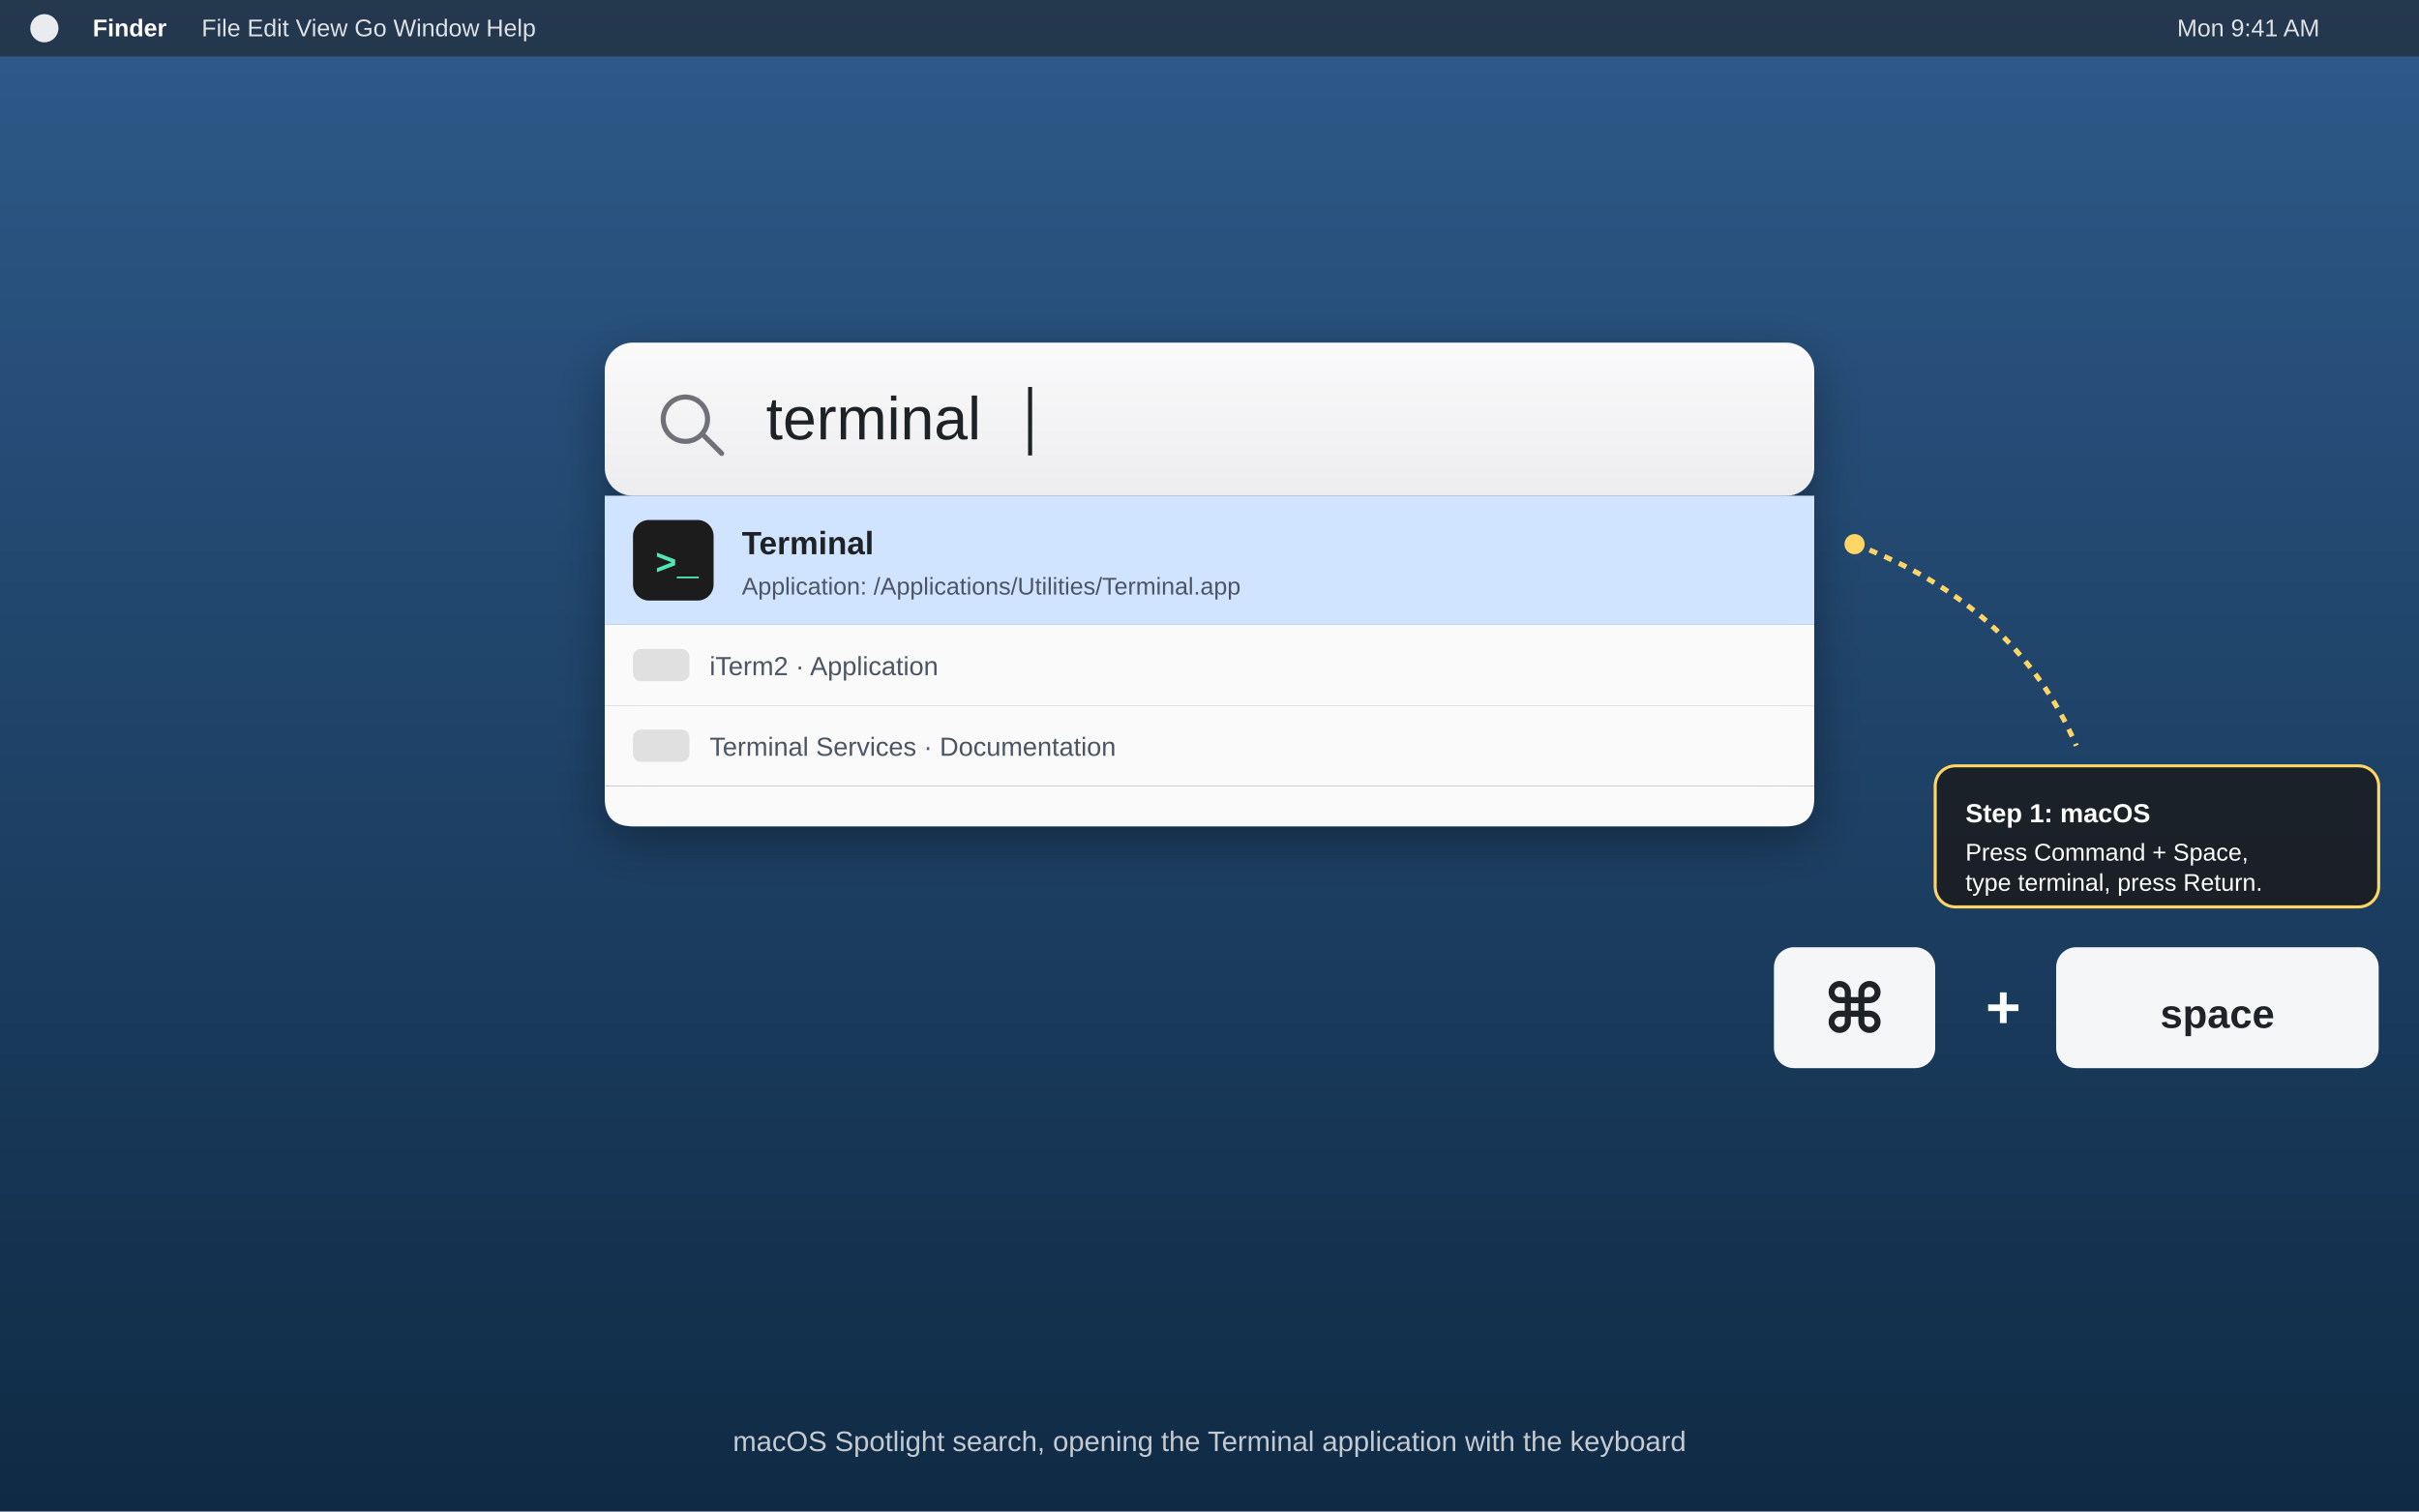
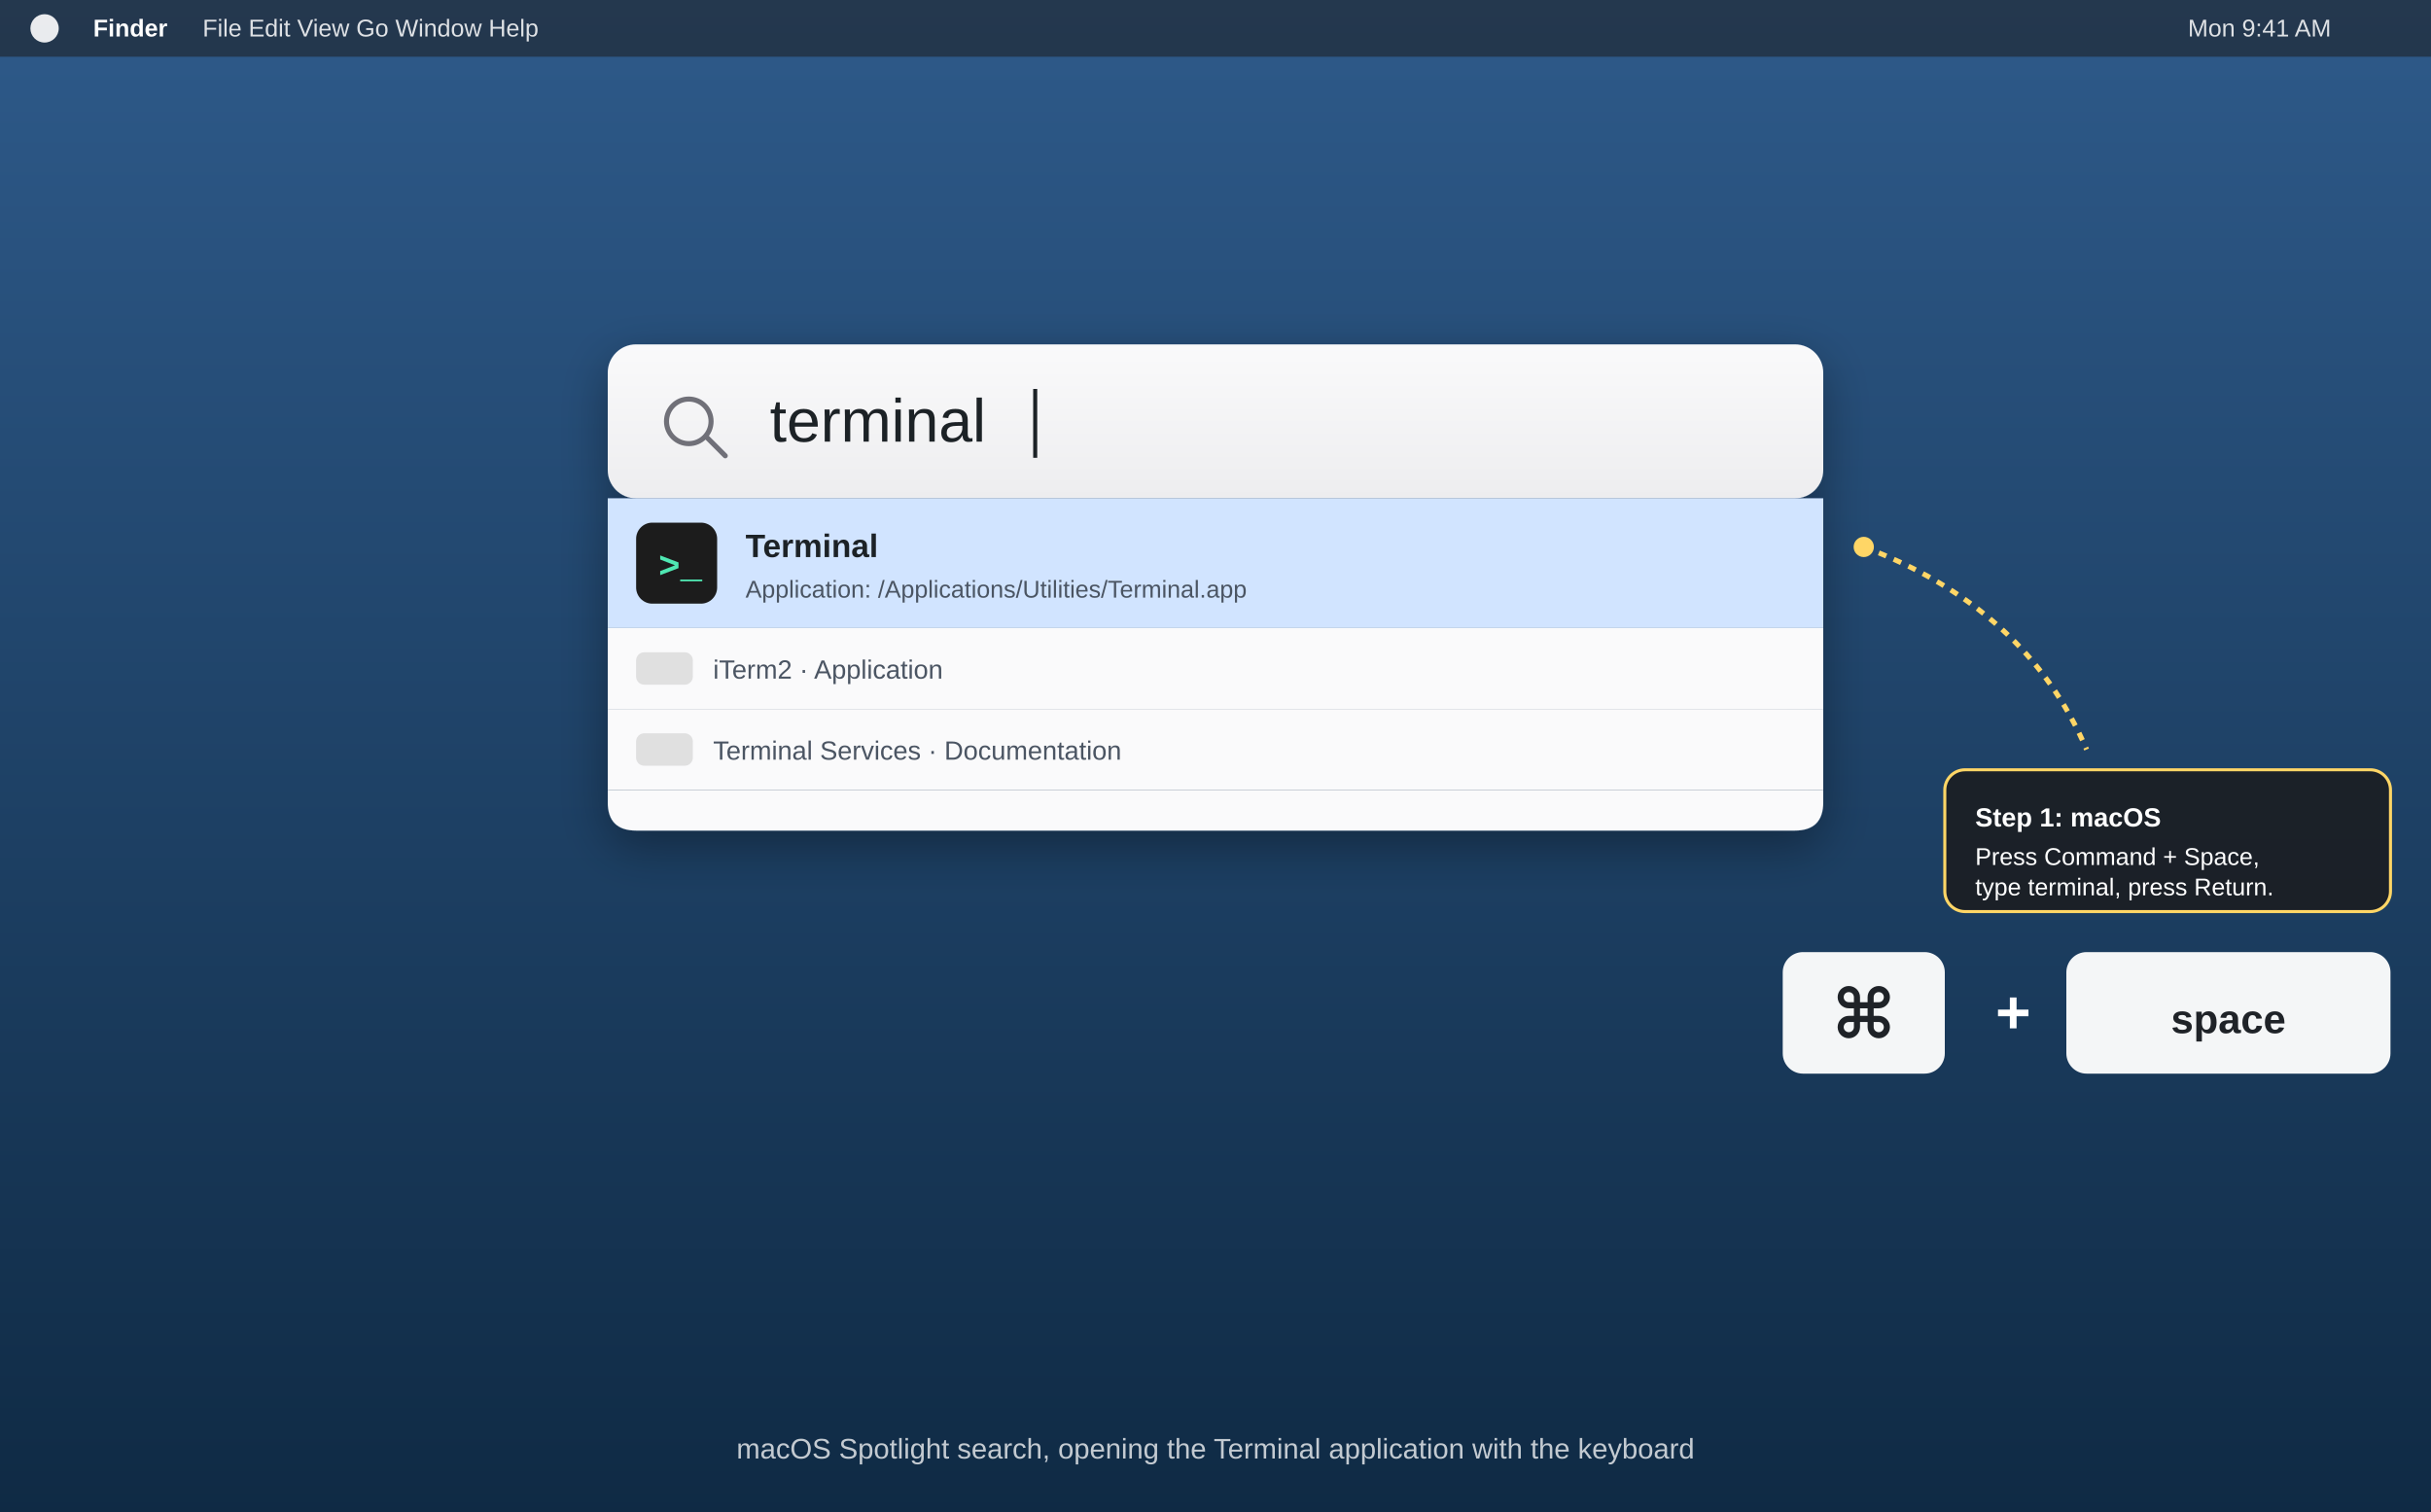
- <svg xmlns="http://www.w3.org/2000/svg" viewBox="0 0 1200 750" role="img" aria-labelledby="macos-title macos-desc">
+ <svg xmlns="http://www.w3.org/2000/svg" viewBox="0 0 1200 746" width="1200" height="746" role="img" aria-labelledby="macos-title macos-desc">
  <defs>
    <linearGradient id="macDesk" x1="0" y1="0" x2="0" y2="1">
      <stop offset="0" stop-color="#2E5A8A" />
      <stop offset="1" stop-color="#0F2A44" />
    </linearGradient>
    <linearGradient id="spotlight" x1="0" y1="0" x2="0" y2="1">
      <stop offset="0" stop-color="#FAFAFB" />
      <stop offset="1" stop-color="#EDEDEF" />
    </linearGradient>
    <filter id="shadow" x="-20%" y="-20%" width="140%" height="140%">
      <feGaussianBlur in="SourceAlpha" stdDeviation="12" />
      <feOffset dx="0" dy="8" />
      <feComponentTransfer>
        <feFuncA type="linear" slope="0.35" />
      </feComponentTransfer>
      <feMerge>
        <feMergeNode />
        <feMergeNode in="SourceGraphic" />
      </feMerge>
    </filter>
    <style>
      .ui { font-family: -apple-system, "SF Pro Text", "Helvetica Neue", Arial, sans-serif; }
      .mono { font-family: "SF Mono", Menlo, Consolas, "Courier New", monospace; }
      .anno { font-family: -apple-system, "SF Pro Text", "Helvetica Neue", Arial, sans-serif; fill: #FFFFFF; }
    </style>
  </defs>
  <rect width="1200" height="750" fill="url(#macDesk)" />
  <rect x="0" y="0" width="1200" height="28" fill="#1C1C1E" fill-opacity="0.55" />
  <circle cx="22" cy="14" r="7" fill="#FFFFFF" fill-opacity="0.9" />
  <text x="46" y="18" class="ui" font-size="12" font-weight="700" fill="#FFFFFF">Finder</text>
  <text x="100" y="18" class="ui" font-size="12" fill="#FFFFFF" fill-opacity="0.85">File  Edit  View  Go  Window  Help</text>
  <text x="1080" y="18" class="ui" font-size="12" fill="#FFFFFF" fill-opacity="0.85">Mon 9:41 AM</text>
  <g filter="url(#shadow)">
    <rect x="300" y="170" width="600" height="76" rx="14" fill="url(#spotlight)" />
    <circle cx="340" cy="208" r="11" fill="none" stroke="#6F6F78" stroke-width="2.5" />
    <line x1="349" y1="216" x2="358" y2="225" stroke="#6F6F78" stroke-width="2.5" stroke-linecap="round" />
    <text x="380" y="218" class="ui" font-size="30" fill="#1F2328">terminal</text>
    <rect x="510" y="192" width="2" height="34" fill="#1F2328">
      <animate attributeName="opacity" values="1;1;0;0;1" keyTimes="0;0.5;0.5;1;1" dur="1s" repeatCount="indefinite" />
    </rect>
    <rect x="300" y="246" width="600" height="64" rx="0" fill="#D1E4FF" />
    <rect x="314" y="258" width="40" height="40" rx="8" fill="#1E1E1E" />
    <text x="325" y="285" class="mono" font-size="18" fill="#50E8B3" font-weight="700">&gt;_</text>
    <text x="368" y="275" class="ui" font-size="16" font-weight="600" fill="#1F2328">Terminal</text>
    <text x="368" y="295" class="ui" font-size="12" fill="#4B5563">Application: /Applications/Utilities/Terminal.app</text>
    <rect x="300" y="310" width="600" height="40" rx="0" fill="#FAFAFB" />
    <rect x="314" y="322" width="28" height="16" rx="4" fill="#1E1E1E" fill-opacity="0.12" />
    <text x="352" y="335" class="ui" font-size="13" fill="#4B5563">iTerm2 · Application</text>
    <rect x="300" y="350" width="600" height="40" rx="0" fill="#FAFAFB" />
    <rect x="314" y="362" width="28" height="16" rx="4" fill="#1E1E1E" fill-opacity="0.12" />
    <text x="352" y="375" class="ui" font-size="13" fill="#4B5563">Terminal Services · Documentation</text>
    <path d="M 300 390 L 300 396 Q 300 410 314 410 L 886 410 Q 900 410 900 396 L 900 390 Z" fill="#FAFAFB" />
  </g>
  <g transform="translate(880,470)">
    <rect x="0" y="0" width="80" height="60" rx="10" fill="#FFFFFF" fill-opacity="0.95" />
    <text x="40" y="42" class="ui" font-size="34" font-weight="600" text-anchor="middle" fill="#1F2328">⌘</text>
    <text x="105" y="40" class="ui" font-size="30" font-weight="700" fill="#FFFFFF">+</text>
    <rect x="140" y="0" width="160" height="60" rx="10" fill="#FFFFFF" fill-opacity="0.95" />
    <text x="220" y="40" class="ui" font-size="20" font-weight="600" text-anchor="middle" fill="#1F2328">space</text>
  </g>
  <g>
    <path d="M 920 270 Q 1000 300 1030 370" stroke="#FFD666" stroke-width="2.5" fill="none" stroke-dasharray="4 4" />
    <circle cx="920" cy="270" r="5" fill="#FFD666" />
    <rect x="960" y="380" width="220" height="70" rx="10" fill="#1C1C1E" fill-opacity="0.85" stroke="#FFD666" stroke-width="1.5" />
    <text x="975" y="408" class="anno" font-size="13" font-weight="700">Step 1: macOS</text>
    <text x="975" y="427" class="anno" font-size="12">Press Command + Space,</text>
    <text x="975" y="442" class="anno" font-size="12">type terminal, press Return.</text>
  </g>
  <text x="600" y="720" class="ui" font-size="14" fill="#FFFFFF" fill-opacity="0.75" text-anchor="middle">macOS Spotlight search, opening the Terminal application with the keyboard</text>
</svg>
